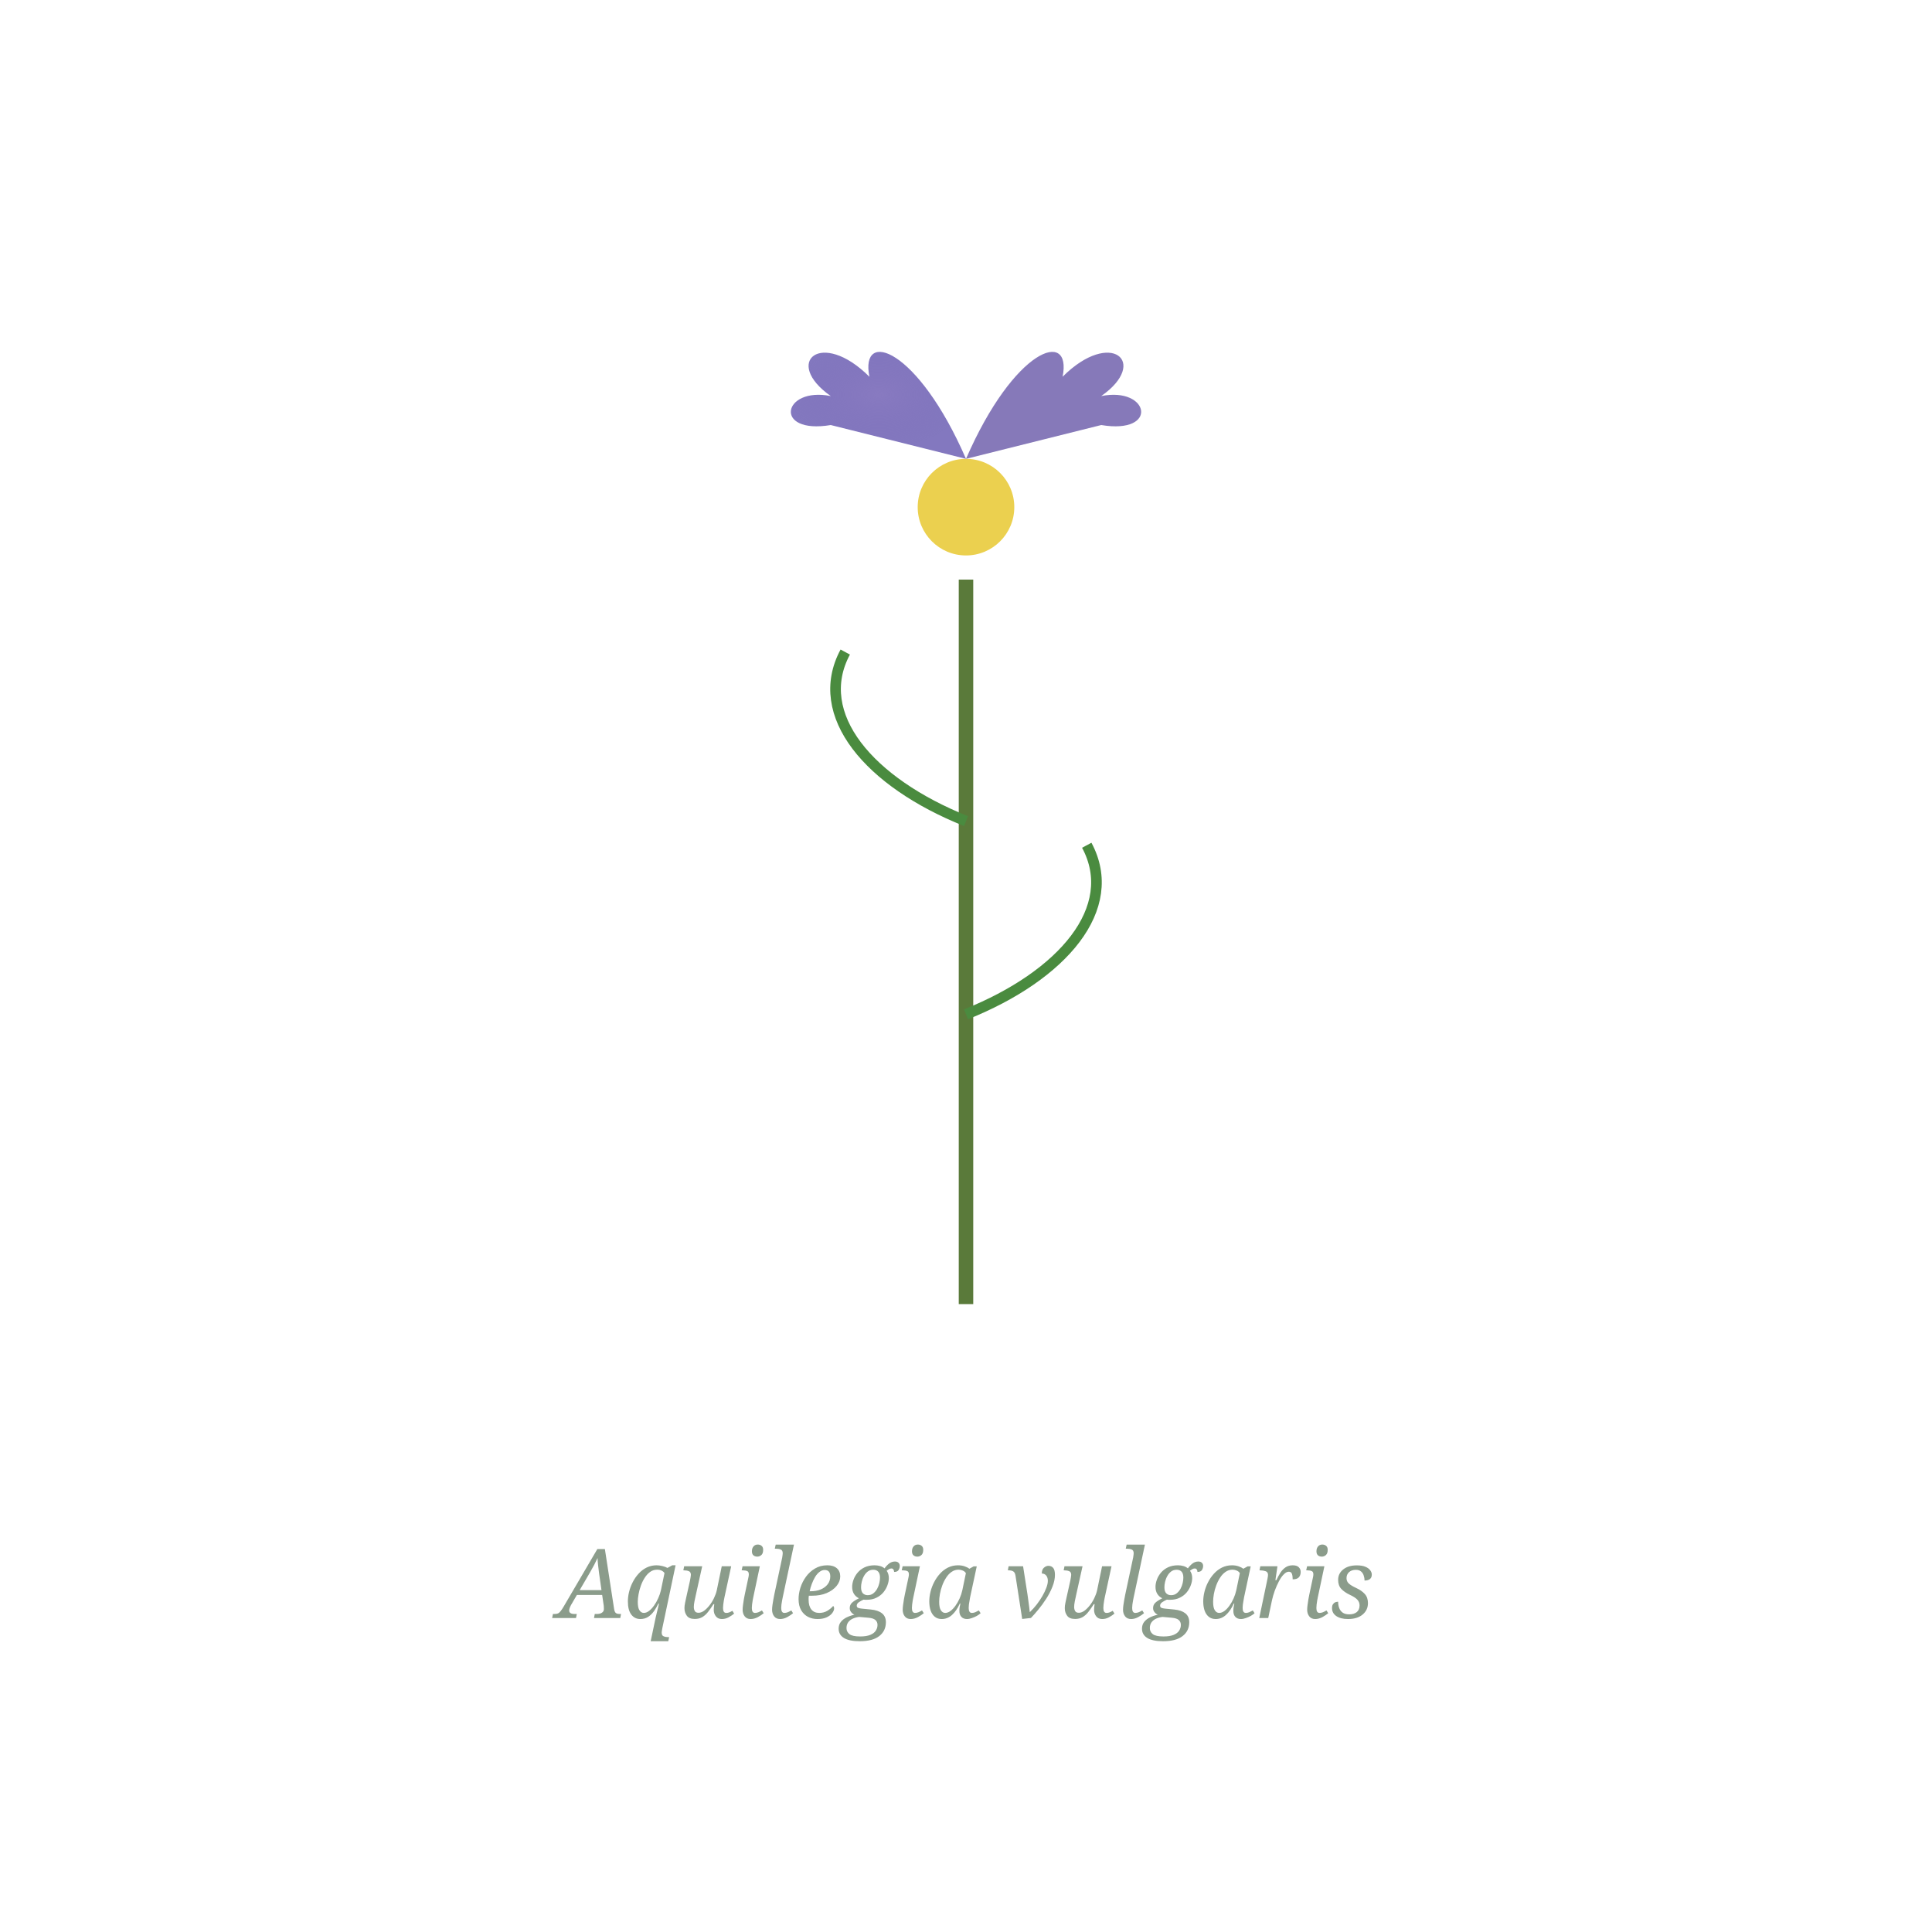
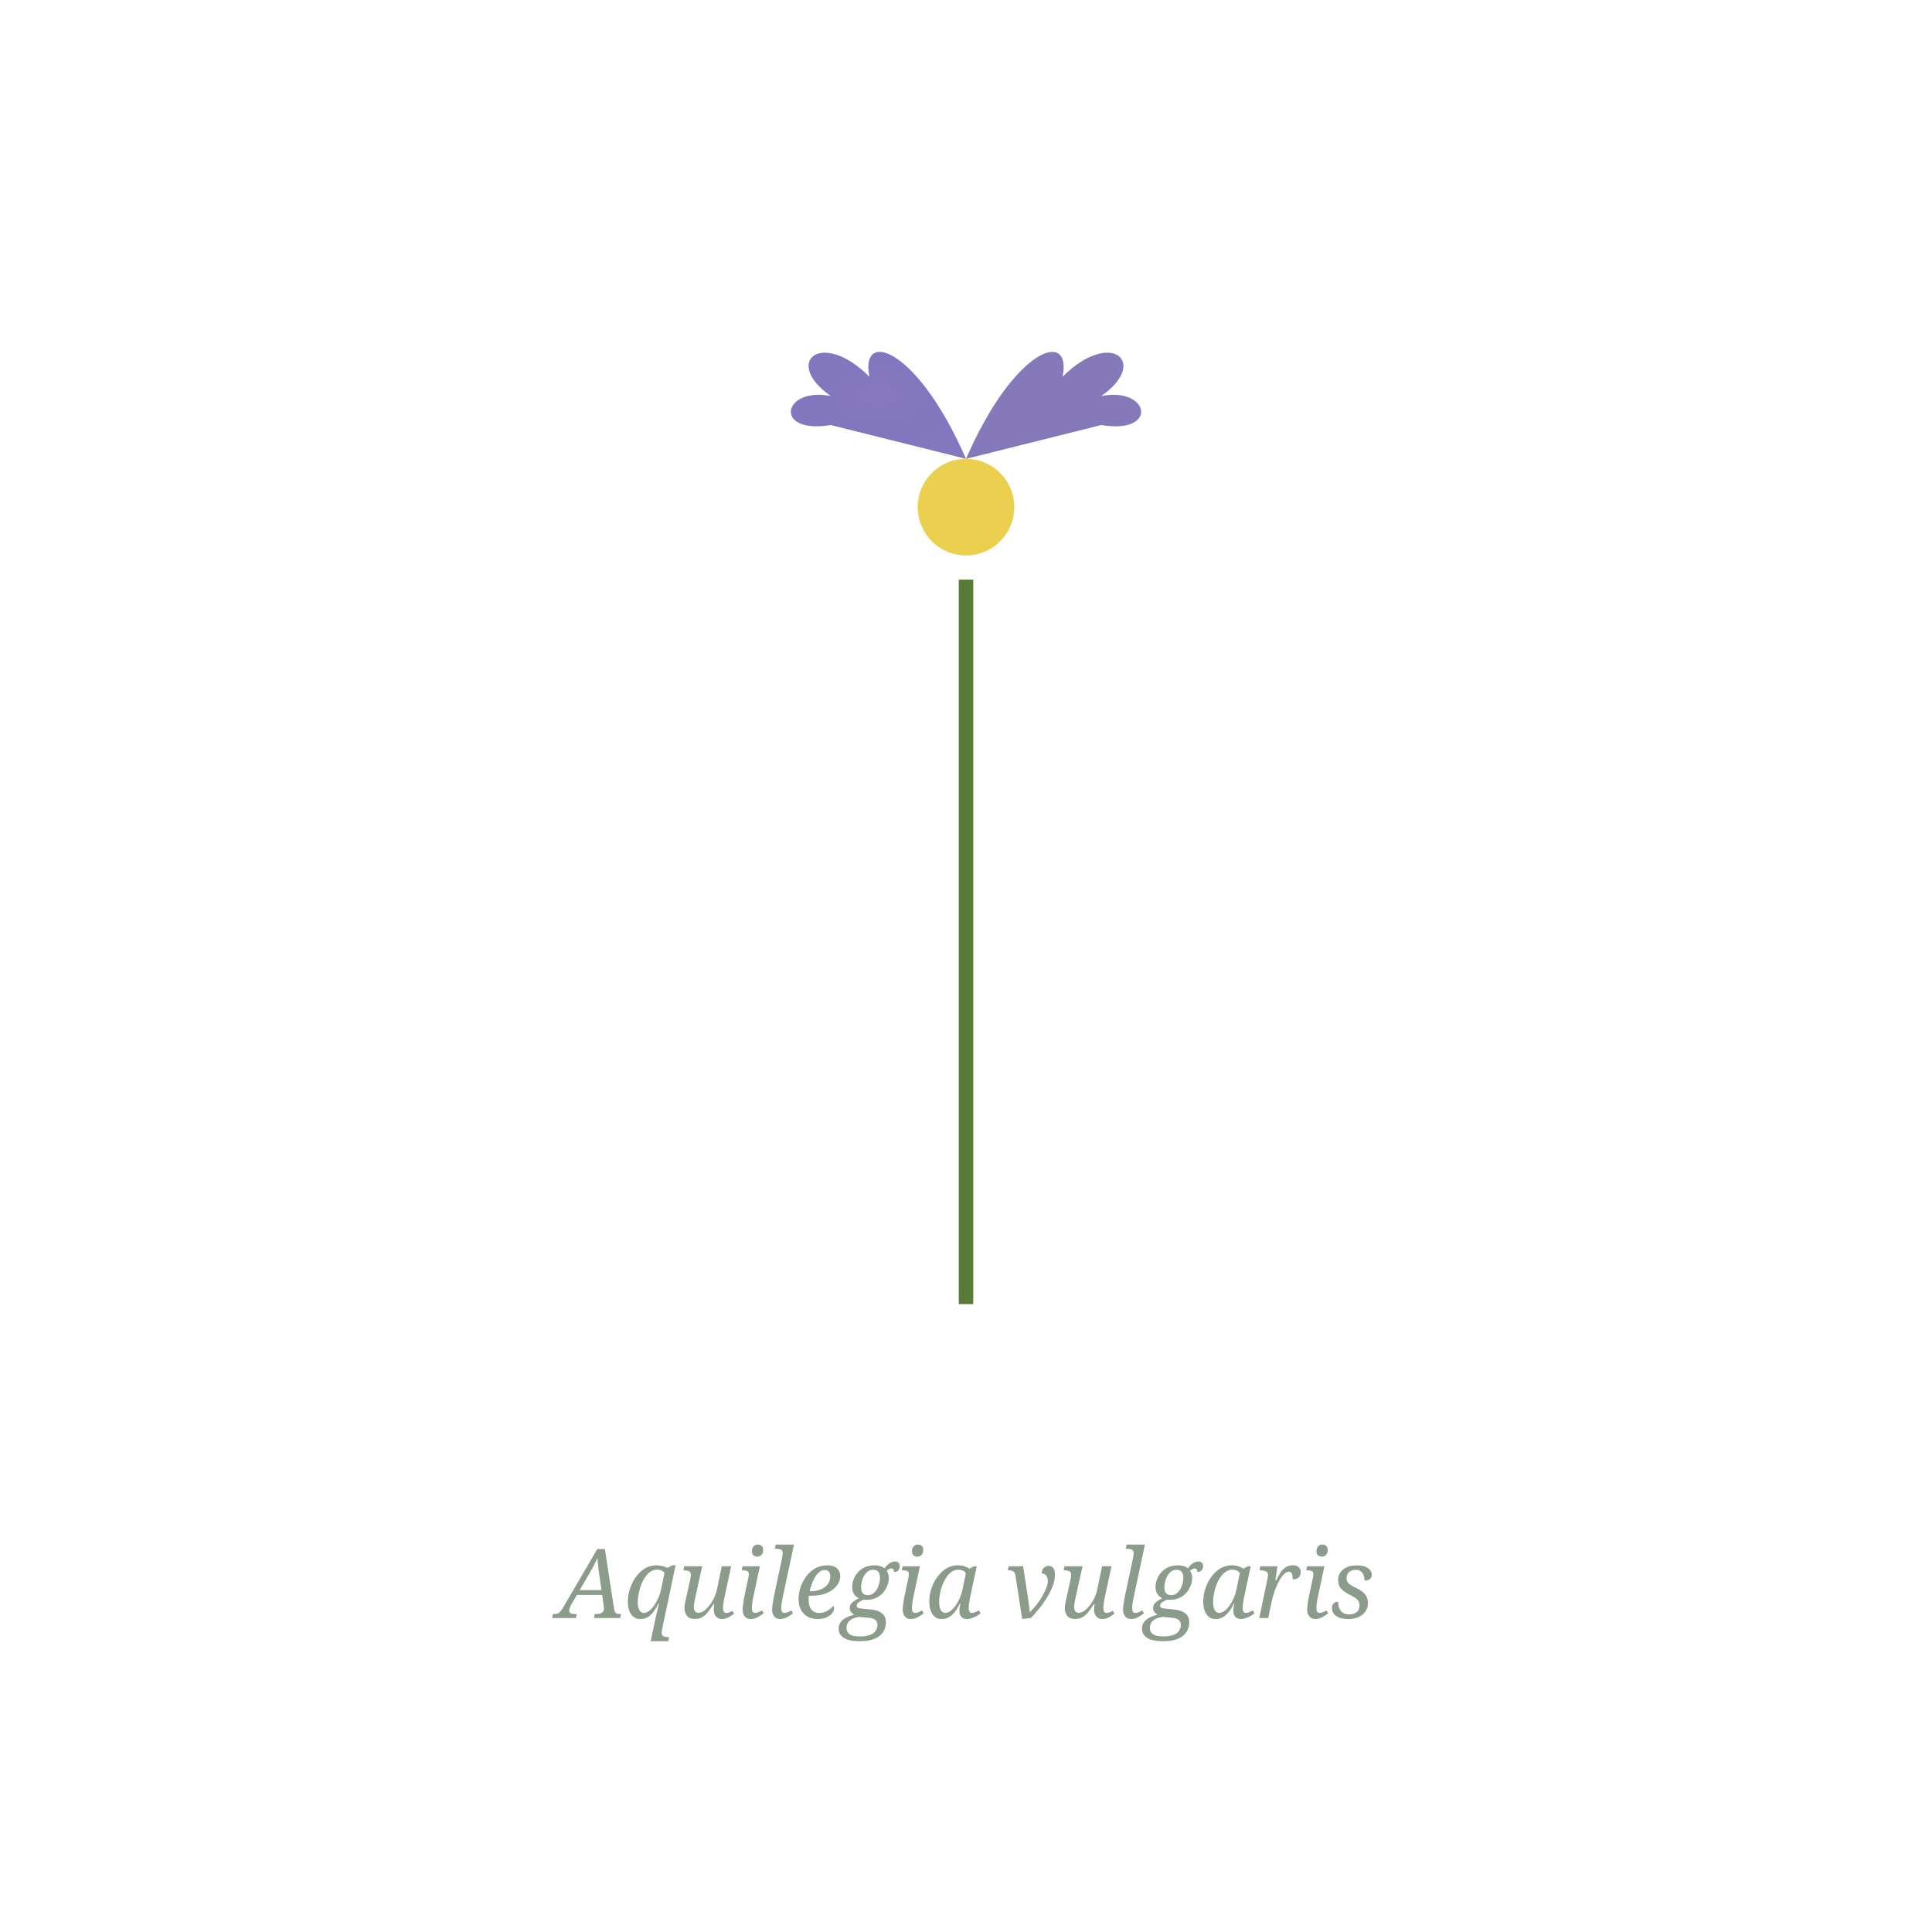
<svg xmlns="http://www.w3.org/2000/svg" viewBox="0 0 400 400">
  <defs>
    <radialGradient id="pf" cx="50%" cy="40%">
      <stop offset="0%" stop-color="#7868b8" stop-opacity="0.88" />
      <stop offset="100%" stop-color="#4838a0" stop-opacity="0.68" />
    </radialGradient>
  </defs>
  <line x1="200" y1="270" x2="200" y2="120" stroke="#5a7a3a" stroke-width="3" />
  <circle cx="200" cy="105" r="10" fill="#e8c830" opacity="0.85" />
  <path d="M200 95 C190 72,178 68,180 78 C170 68,162 75,172 82 C162 80,160 90,172 88Z" fill="url(#pf)" />
  <path d="M200 95 C210 72,222 68,220 78 C230 68,238 75,228 82 C238 80,240 90,228 88Z" fill="#6858a8" opacity="0.8" />
-   <path d="M200 170 C180 162,168 148,175 135" stroke="#4a8b3f" stroke-width="2.2" fill="none" />
-   <path d="M200 210 C220 202,232 188,225 175" stroke="#4a8b3f" stroke-width="2.2" fill="none" />
  <text x="200" y="335" text-anchor="middle" font-family="Georgia,serif" font-size="20" fill="#3d5a3d" opacity="0.6" font-style="italic">Aquilegia vulgaris</text>
</svg>
